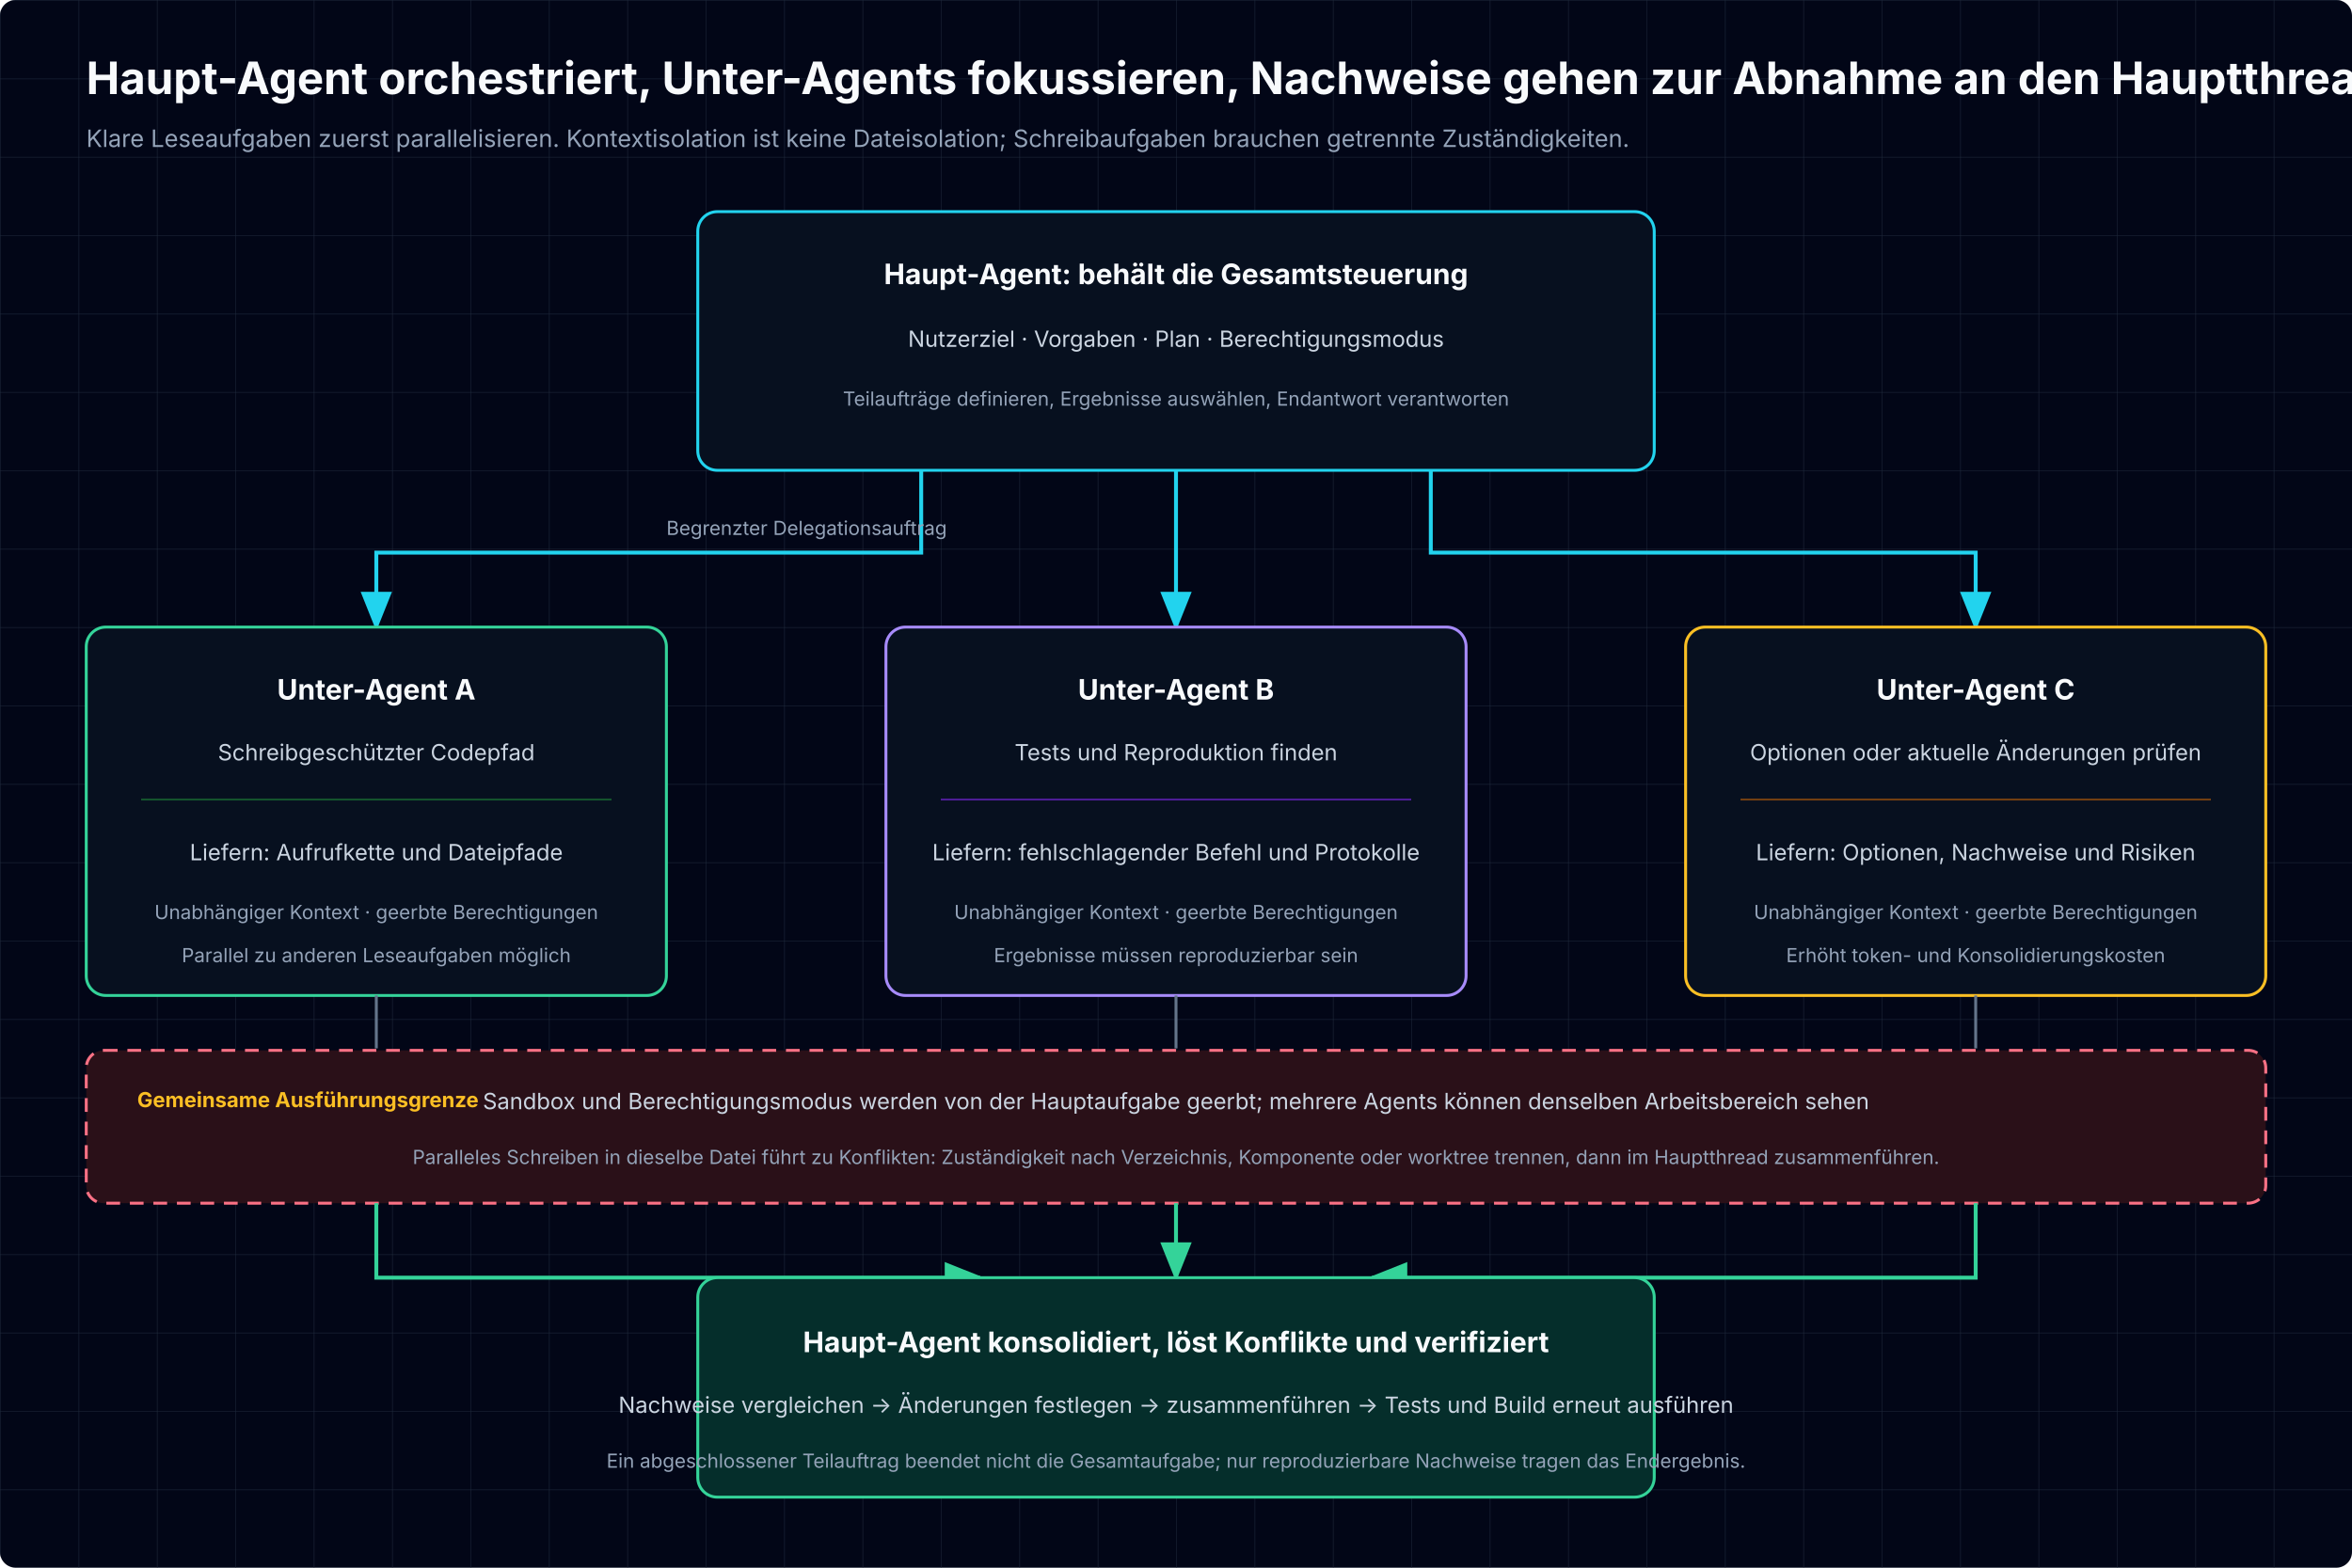
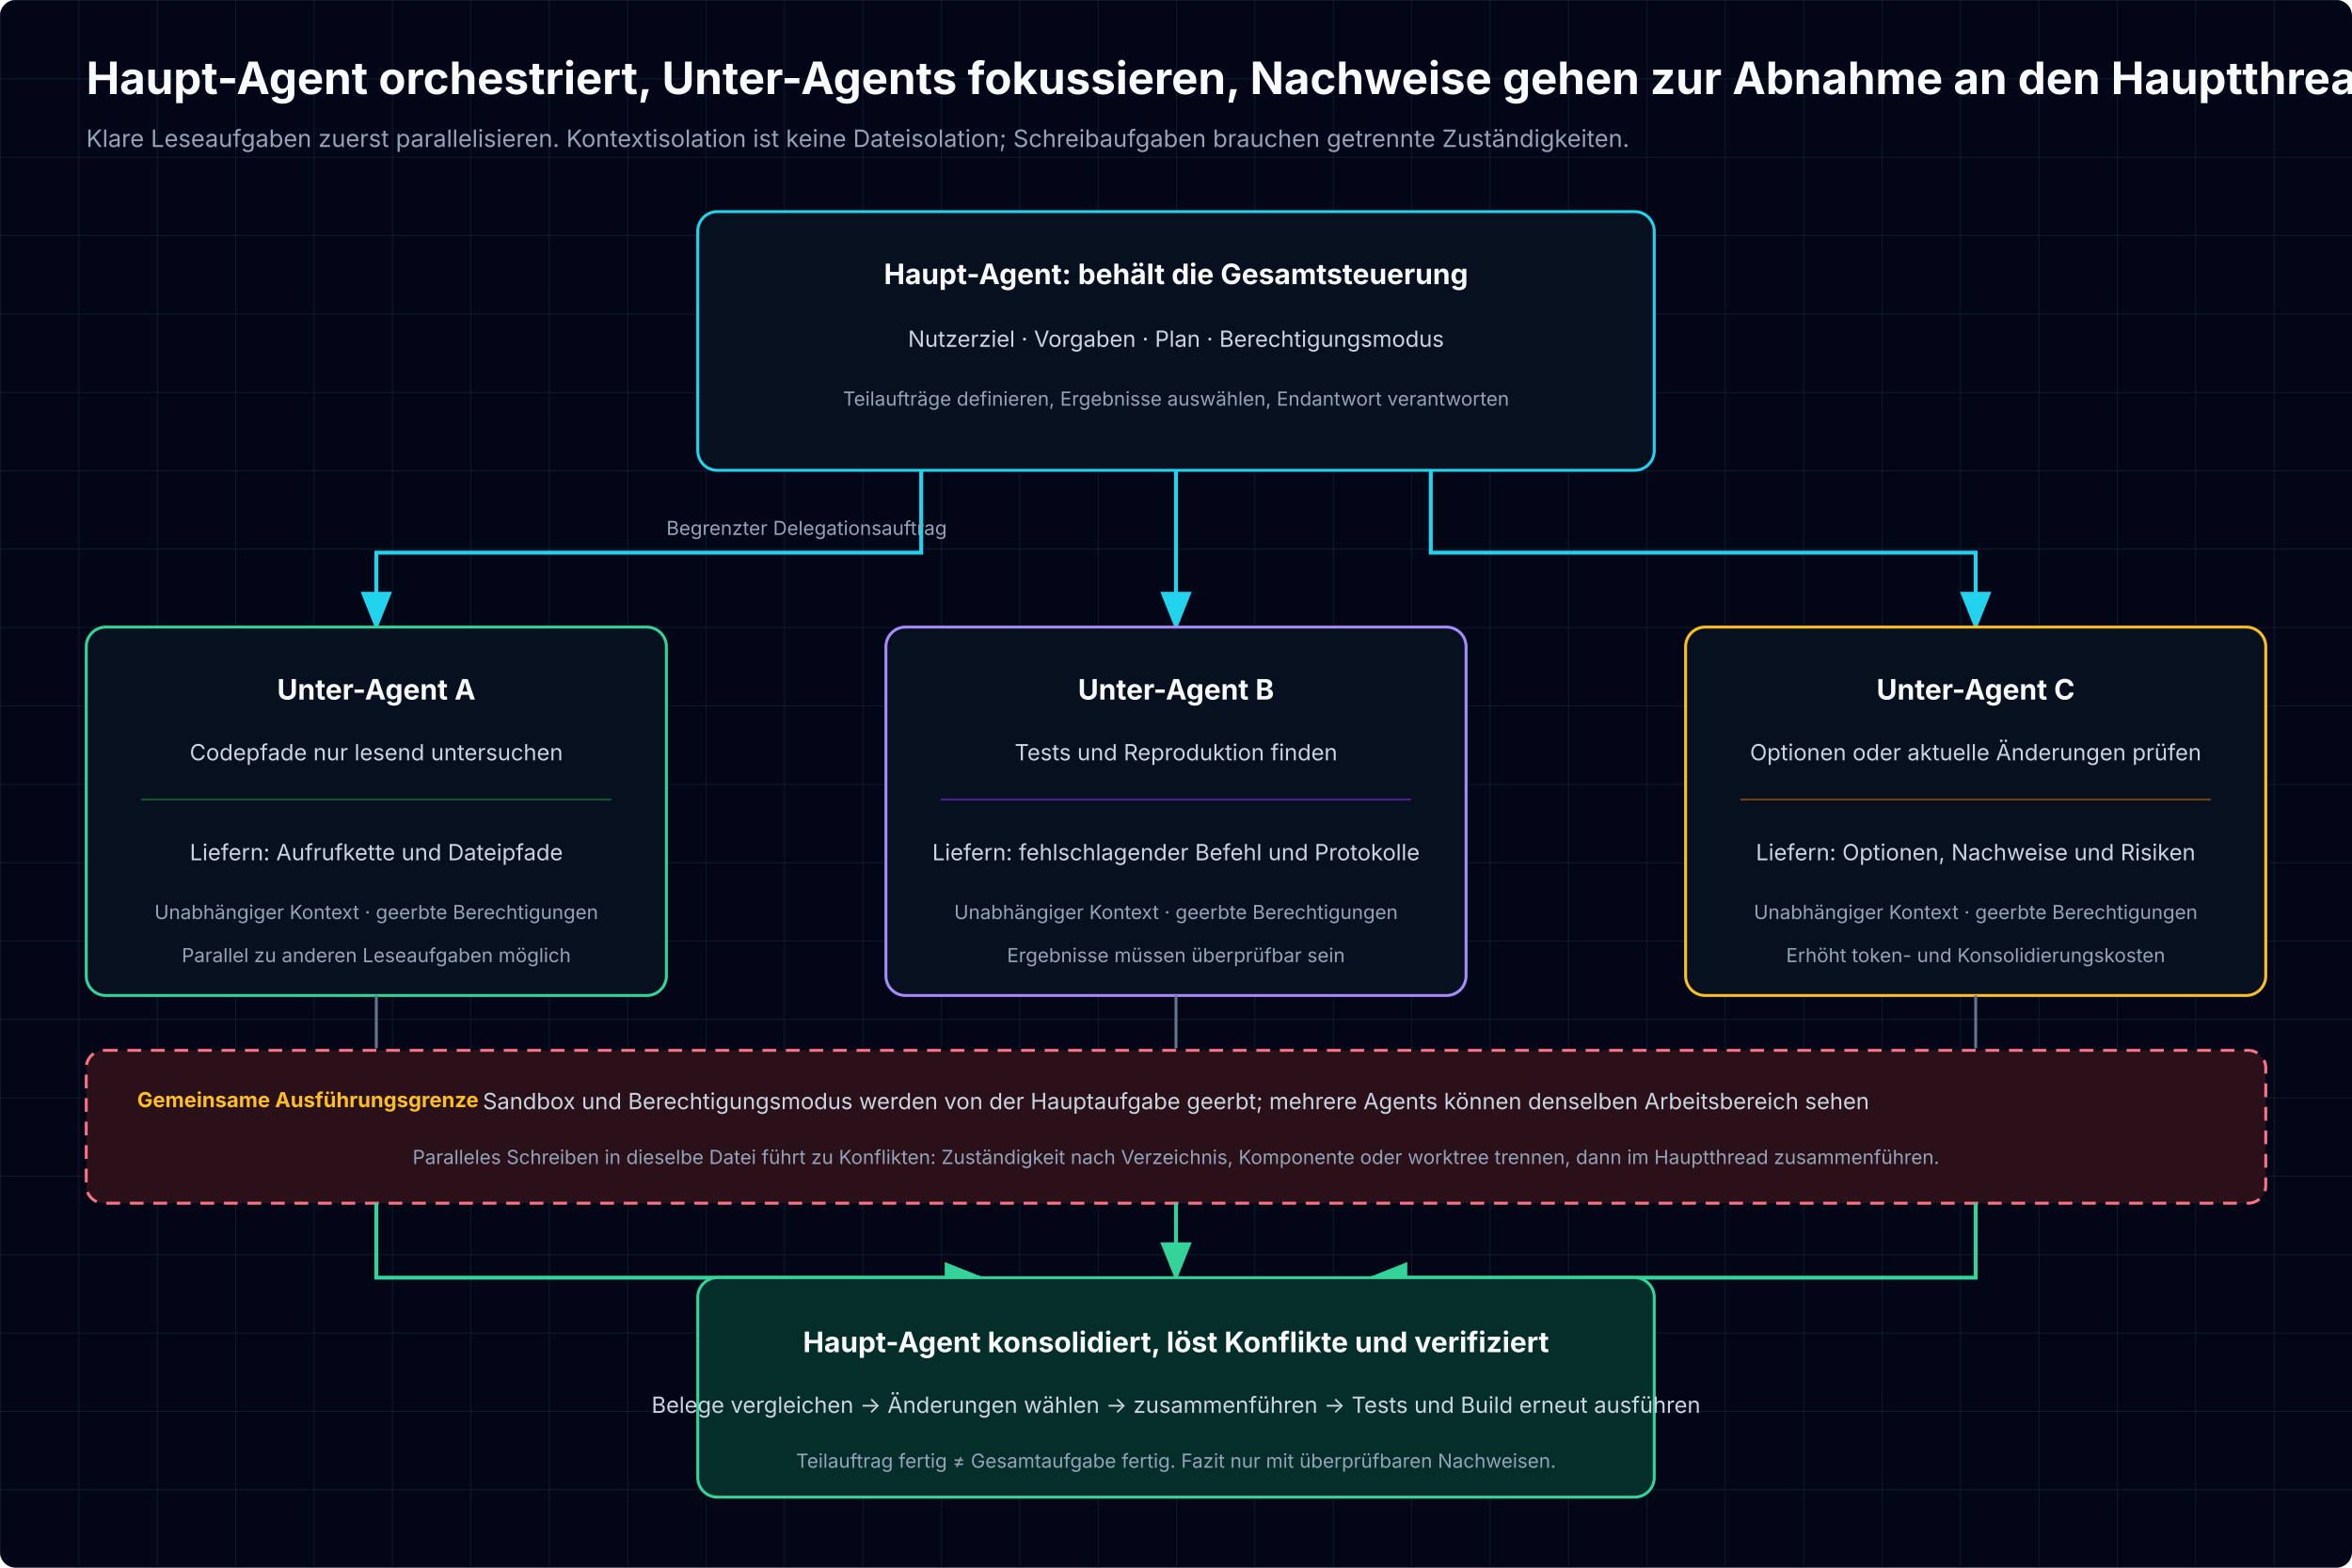
<svg xmlns="http://www.w3.org/2000/svg" lang="de" viewBox="0 0 1200 800" width="1200" height="800" role="img" aria-labelledby="title desc">
  <style>
    text { font-family: -apple-system, BlinkMacSystemFont, "Segoe UI", sans-serif; letter-spacing: 0; }
    .h1 { fill: #f8fafc; font-size: 22.8px; font-weight: 700; }
    .sub { fill: #94a3b8; font-size: 12.2px; }
    .label { fill: #f8fafc; font-size: 14.4px; font-weight: 700; }
    .note { fill: #cbd5e1; font-size: 11.4px; }
    .tiny { fill: #94a3b8; font-size: 9.9px; }
    .lane { fill: #fbbf24; font-size: 10.6px; font-weight: 700; }
  </style>
  <defs>
    <pattern id="grid" width="40" height="40" patternUnits="userSpaceOnUse">
      <path d="M40 0H0V40" fill="none" stroke="#1e293b" stroke-width="0.5" />
    </pattern>
    <marker id="arrow" markerWidth="10" markerHeight="8" refX="9" refY="4" orient="auto">
      <path d="M0 0L10 4L0 8Z" fill="#64748b" />
    </marker>
    <marker id="cyan-arrow" markerWidth="10" markerHeight="8" refX="9" refY="4" orient="auto">
      <path d="M0 0L10 4L0 8Z" fill="#22d3ee" />
    </marker>
    <marker id="green-arrow" markerWidth="10" markerHeight="8" refX="9" refY="4" orient="auto">
      <path d="M0 0L10 4L0 8Z" fill="#34d399" />
    </marker>
  </defs>
  <rect width="1200" height="800" rx="8" fill="#020617" />
  <rect width="1200" height="800" rx="8" fill="url(#grid)" />
  <text x="44" y="48" class="h1">Haupt-Agent orchestriert, Unter-Agents fokussieren, Nachweise gehen zur Abnahme an den Hauptthread</text>
  <text x="44" y="75" class="sub">Klare Leseaufgaben zuerst parallelisieren. Kontextisolation ist keine Dateisolation; Schreibaufgaben brauchen getrennte Zuständigkeiten.</text>
  <rect x="356" y="108" width="488" height="132" rx="10" fill="#07101f" stroke="#22d3ee" stroke-width="1.5" />
  <text x="600" y="145" text-anchor="middle" class="label">Haupt-Agent: behält die Gesamtsteuerung</text>
  <text x="600" y="177" text-anchor="middle" class="note">Nutzerziel · Vorgaben · Plan · Berechtigungsmodus</text>
  <text x="600" y="207" text-anchor="middle" class="tiny">Teilaufträge definieren, Ergebnisse auswählen, Endantwort verantworten</text>
  <path d="M470 240V282H192V320" fill="none" stroke="#22d3ee" stroke-width="2" marker-end="url(#cyan-arrow)" />
  <path d="M600 240V320" fill="none" stroke="#22d3ee" stroke-width="2" marker-end="url(#cyan-arrow)" />
  <path d="M730 240V282H1008V320" fill="none" stroke="#22d3ee" stroke-width="2" marker-end="url(#cyan-arrow)" />
  <text x="340" y="273" class="tiny">Begrenzter Delegationsauftrag</text>
  <rect x="44" y="320" width="296" height="188" rx="10" fill="#07101f" stroke="#34d399" stroke-width="1.5" />
  <text x="192" y="357" text-anchor="middle" class="label">Unter-Agent A</text>
-   <text x="192" y="388" text-anchor="middle" class="note">Schreibgeschützter Codepfad</text>
+   <text x="192" y="388" text-anchor="middle" class="note">Codepfade nur lesend untersuchen</text>
  <path d="M72 408H312" fill="none" stroke="#14532d" />
  <text x="192" y="439" text-anchor="middle" class="note">Liefern: Aufrufkette und Dateipfade</text>
  <text x="192" y="469" text-anchor="middle" class="tiny">Unabhängiger Kontext · geerbte Berechtigungen</text>
  <text x="192" y="491" text-anchor="middle" class="tiny">Parallel zu anderen Leseaufgaben möglich</text>
  <rect x="452" y="320" width="296" height="188" rx="10" fill="#07101f" stroke="#a78bfa" stroke-width="1.5" />
  <text x="600" y="357" text-anchor="middle" class="label">Unter-Agent B</text>
  <text x="600" y="388" text-anchor="middle" class="note">Tests und Reproduktion finden</text>
  <path d="M480 408H720" fill="none" stroke="#4c1d95" />
  <text x="600" y="439" text-anchor="middle" class="note">Liefern: fehlschlagender Befehl und Protokolle</text>
  <text x="600" y="469" text-anchor="middle" class="tiny">Unabhängiger Kontext · geerbte Berechtigungen</text>
-   <text x="600" y="491" text-anchor="middle" class="tiny">Ergebnisse müssen reproduzierbar sein</text>
+   <text x="600" y="491" text-anchor="middle" class="tiny">Ergebnisse müssen überprüfbar sein</text>
  <rect x="860" y="320" width="296" height="188" rx="10" fill="#07101f" stroke="#fbbf24" stroke-width="1.5" />
  <text x="1008" y="357" text-anchor="middle" class="label">Unter-Agent C</text>
  <text x="1008" y="388" text-anchor="middle" class="note">Optionen oder aktuelle Änderungen prüfen</text>
  <path d="M888 408H1128" fill="none" stroke="#713f12" />
  <text x="1008" y="439" text-anchor="middle" class="note">Liefern: Optionen, Nachweise und Risiken</text>
  <text x="1008" y="469" text-anchor="middle" class="tiny">Unabhängiger Kontext · geerbte Berechtigungen</text>
  <text x="1008" y="491" text-anchor="middle" class="tiny">Erhöht token- und Konsolidierungskosten</text>
  <rect x="44" y="536" width="1112" height="78" rx="9" fill="#2a1018" stroke="#fb7185" stroke-width="1.5" stroke-dasharray="7 5" />
  <text x="70" y="565" class="lane">Gemeinsame Ausführungsgrenze</text>
  <text x="600" y="566" text-anchor="middle" class="note">Sandbox und Berechtigungsmodus werden von der Hauptaufgabe geerbt; mehrere Agents können denselben Arbeitsbereich sehen</text>
  <text x="600" y="594" text-anchor="middle" class="tiny">Paralleles Schreiben in dieselbe Datei führt zu Konflikten: Zuständigkeit nach Verzeichnis, Komponente oder worktree trennen, dann im Hauptthread zusammenführen.</text>
  <path d="M192 508V535" fill="none" stroke="#64748b" stroke-width="1.5" />
  <path d="M600 508V535" fill="none" stroke="#64748b" stroke-width="1.5" />
  <path d="M1008 508V535" fill="none" stroke="#64748b" stroke-width="1.5" />
  <path d="M192 614V652H500" fill="none" stroke="#34d399" stroke-width="2" marker-end="url(#green-arrow)" />
  <path d="M600 614V652" fill="none" stroke="#34d399" stroke-width="2" marker-end="url(#green-arrow)" />
  <path d="M1008 614V652H700" fill="none" stroke="#34d399" stroke-width="2" marker-end="url(#green-arrow)" />
  <rect x="356" y="652" width="488" height="112" rx="10" fill="#052e2b" stroke="#34d399" stroke-width="1.5" />
  <text x="600" y="690" text-anchor="middle" class="label">Haupt-Agent konsolidiert, löst Konflikte und verifiziert</text>
-   <text x="600" y="721" text-anchor="middle" class="note">Nachweise vergleichen → Änderungen festlegen → zusammenführen → Tests und Build erneut ausführen</text>
-   <text x="600" y="749" text-anchor="middle" class="tiny">Ein abgeschlossener Teilauftrag beendet nicht die Gesamtaufgabe; nur reproduzierbare Nachweise tragen das Endergebnis.</text>
+   <text x="600" y="721" text-anchor="middle" class="note">Belege vergleichen → Änderungen wählen → zusammenführen → Tests und Build erneut ausführen</text>
+   <text x="600" y="749" text-anchor="middle" class="tiny">Teilauftrag fertig ≠ Gesamtaufgabe fertig. Fazit nur mit überprüfbaren Nachweisen.</text>
</svg>
